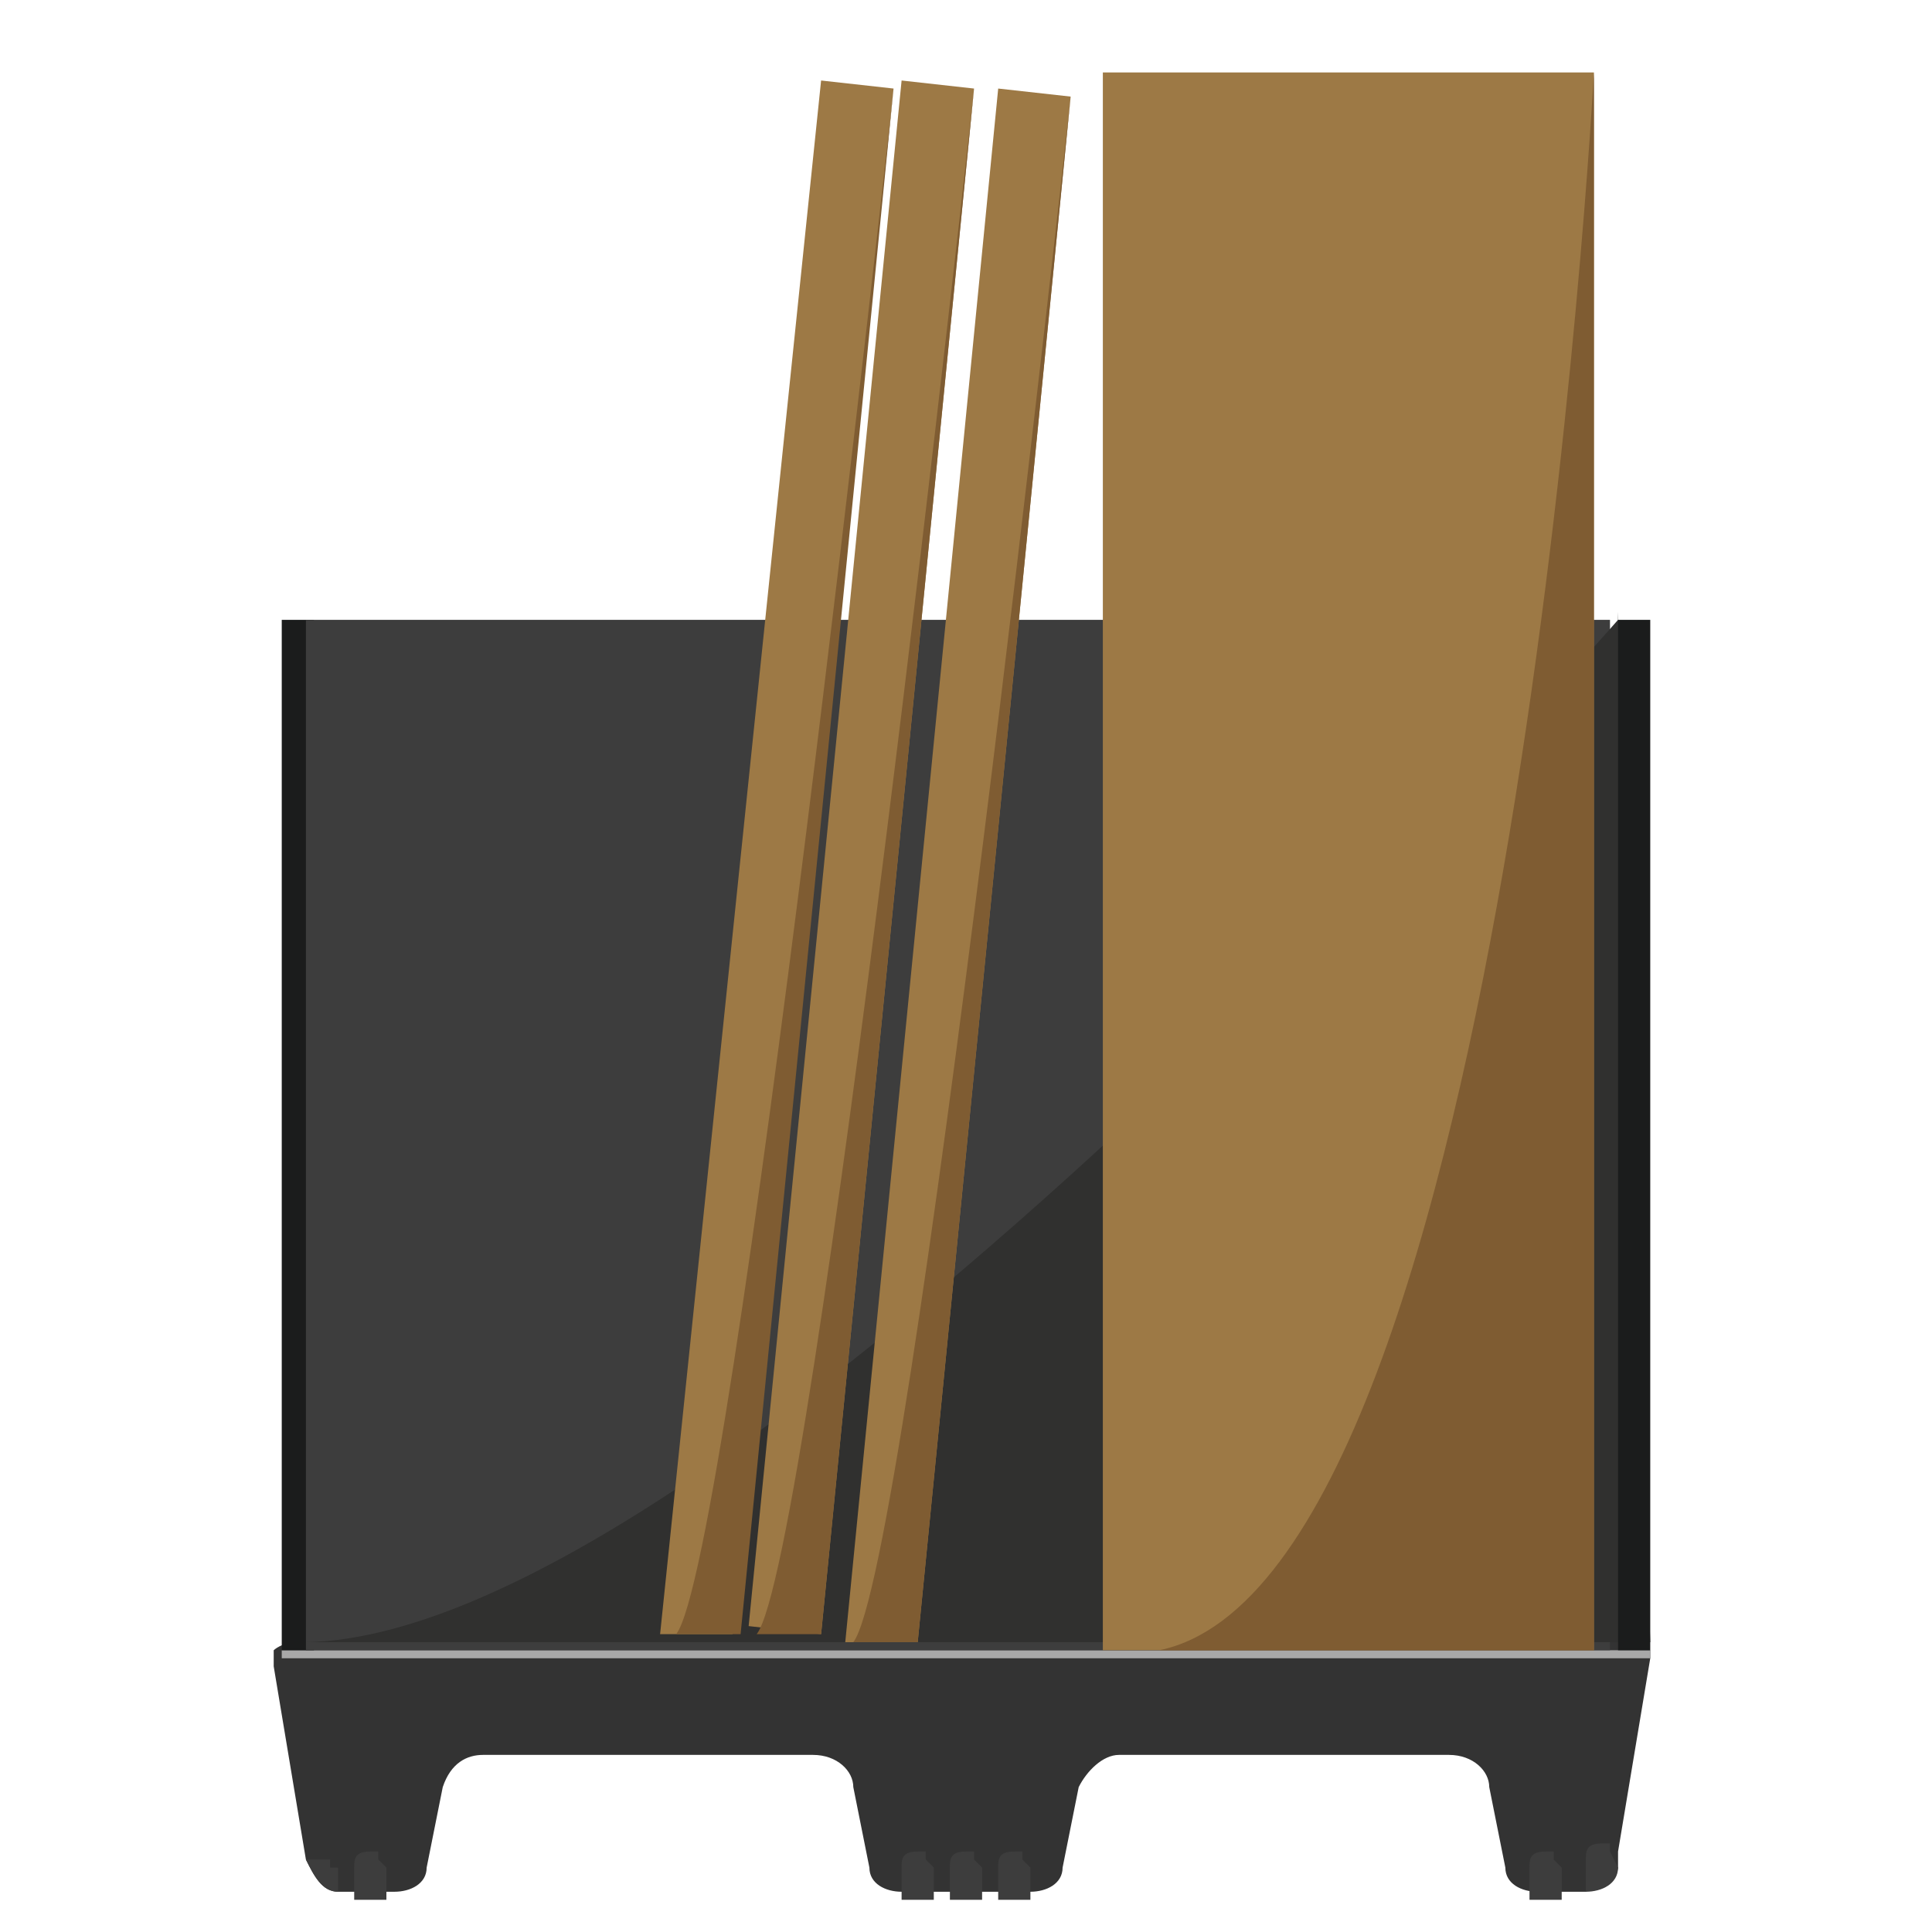
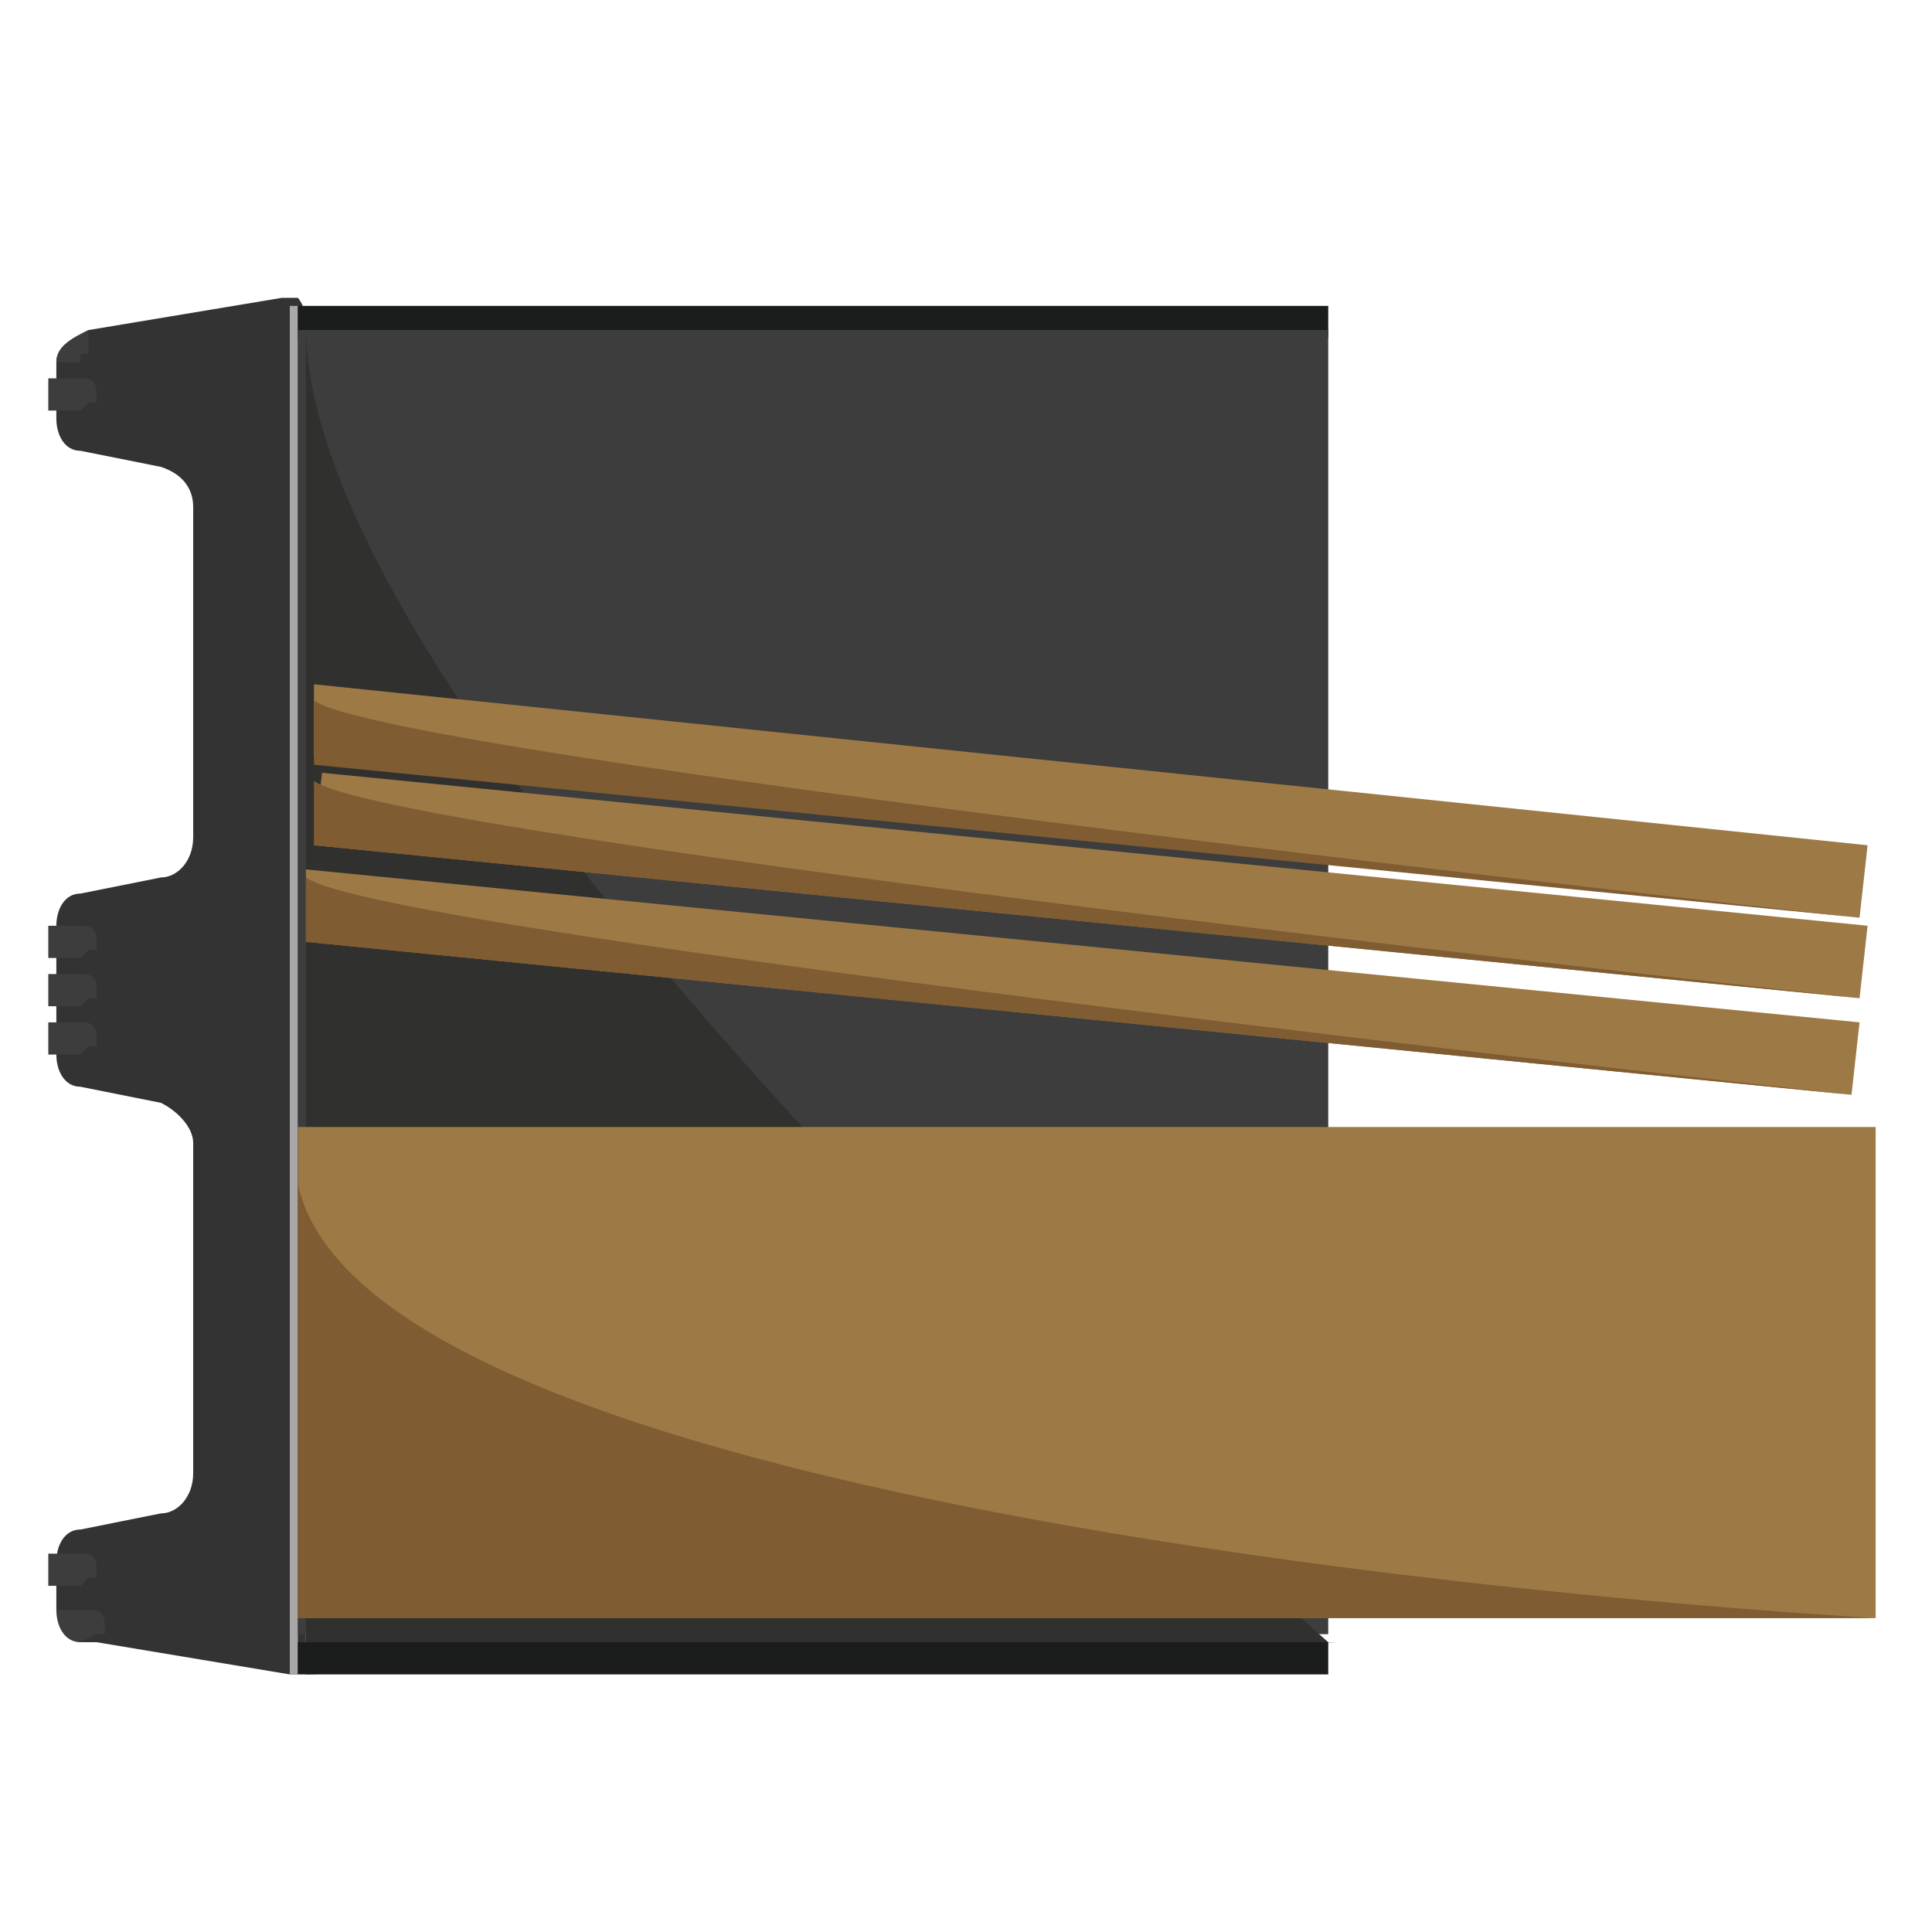
- <svg xmlns="http://www.w3.org/2000/svg" id="Layer_1" width="24" height="24" version="1.1" viewBox="0 0 24 24">
+ <svg xmlns="http://www.w3.org/2000/svg" id="Layer_1" version="1.1" viewBox="0 0 24 24">
  <defs>
    <style>
      .st0 {
        fill: #9d7945;
      }

      .st1 {
        fill: none;
      }

      .st2 {
        fill: #1b1c1c;
      }

      .st3 {
        fill: #333;
      }

      .st4 {
        fill: #a8a8a8;
      }

      .st5 {
        fill: #7f5c32;
      }

      .st6 {
        fill: #3d3d3d;
      }

      .st7 {
        fill: #30302f;
      }
    </style>
  </defs>
  <g>
-     <path class="st1" d="M12,20.3" />
-     <path class="st3" d="M20.5,20.6l-.4,2.4c0,0,0,.1,0,.2,0,.1-.2.2-.4.3,0,0,0,0-.1,0h-.5c-.2,0-.4-.1-.4-.3l-.2-1c0-.2-.2-.4-.5-.4h-4.1c-.2,0-.4.2-.5.4l-.2,1c0,.2-.2.3-.4.3h-1.6c-.2,0-.4-.1-.4-.3l-.2-1c0-.2-.2-.4-.5-.4h-4.1c-.2,0-.4.1-.5.4l-.2,1c0,.2-.2.3-.4.3h-.5c0,0-.1,0-.2,0-.2,0-.3-.2-.4-.4h0l-.4-2.4h0c0,0,0-.1,0-.2,0,0,.1-.1.3-.1h16.5c.1,0,.2,0,.3.1,0,0,0,0,0,.1,0,0,0,0,0,0Z" />
-     <path class="st4" d="M20.5,20.6H3.5s0,0,0-.1h17s0,0,0,.1h0Z" />
-     <path class="st6" d="M12.2,23.2v.4h-.4v-.4c0-.1,0-.2.2-.2s.1,0,.1,0c0,0,0,0,0,.1h0Z" />
-     <path class="st6" d="M11.6,23.2v.4h-.4v-.4c0-.1,0-.2.2-.2s.1,0,.1,0c0,0,0,0,0,.1Z" />
-     <path class="st6" d="M12.8,23.2v.4h-.4v-.4c0-.1,0-.2.2-.2s.1,0,.1,0c0,0,0,0,0,.1h0Z" />
-     <path class="st6" d="M4.2,23.2v.3c-.2,0-.3-.2-.4-.4,0,0,0,0,.2,0s.1,0,.1,0c0,0,0,0,0,.1h0Z" />
-     <path class="st6" d="M4.8,23.2v.4h-.4v-.4c0-.1,0-.2.2-.2s.1,0,.1,0c0,0,0,0,0,.1h0Z" />
-     <path class="st6" d="M19.4,23.2v.4h-.4v-.4c0-.1,0-.2.2-.2s.1,0,.1,0,0,0,0,.1h0Z" />
-     <path class="st6" d="M20.1,23.2h0c0,.2-.2.3-.4.3v-.4c0-.1,0-.2.2-.2s.1,0,.1,0,0,0,0,.1h0Z" />
-     <rect class="st2" x="3.5" y="7.7" width=".4" height="12.8" />
-     <rect class="st6" x="3.8" y="7.7" width="16.2" height="12.8" />
-     <path class="st7" d="M20.1,7.7S9.1,20.3,3.8,20.4h16.7l-.4-12.8s0,0,0,0Z" />
-     <rect class="st2" x="20.1" y="7.7" width=".4" height="12.8" />
+     <path class="st1" d="M3.9,12.3" />
+     <path class="st3" d="M3.6,20.8l-2.4-.4h-.2c-.1,0-.2-.2-.3-.4v-.6c0-.2.1-.4.3-.4l1-.2c.2,0,.4-.2.4-.5v-4.1c0-.2-.2-.4-.4-.5l-1-.2c-.2,0-.3-.2-.3-.4v-1.6c0-.2.1-.4.3-.4l1-.2c.2,0,.4-.2.4-.5v-4.1c0-.2-.1-.4-.4-.5l-1-.2c-.2,0-.3-.2-.3-.4v-.7c0-.2.2-.3.4-.4h0l2.4-.4h.2s.1.1.1.3v16.5c0,.1,0,.2-.1.3h-.1Z" />
+     <path class="st4" d="M3.6,20.8V3.8h.1v17h-.1Z" />
+     <path class="st6" d="M1,12.5h-.4v-.4h.4c.1,0,.2,0,.2.2s0,.1,0,.1h-.1l-.1.1Z" />
+     <path class="st6" d="M1,11.9h-.4v-.4h.4c.1,0,.2,0,.2.2s0,.1,0,.1h-.1l-.1.1Z" />
+     <path class="st6" d="M1,13.1h-.4v-.4h.4c.1,0,.2,0,.2.2s0,.1,0,.1h-.1l-.1.1Z" />
+     <path class="st6" d="M1,4.5h-.3c0-.2.2-.3.4-.4v.2c0,.2,0,.1,0,.1h-.1v.1Z" />
+     <path class="st6" d="M1,5.1h-.4v-.4h.4c.1,0,.2,0,.2.2s0,.1,0,.1h-.1l-.1.1Z" />
+     <path class="st6" d="M1,19.7h-.4v-.4h.4c.1,0,.2,0,.2.2s0,.1,0,.1h-.1l-.1.1Z" />
+     <path class="st6" d="M1,20.4h0c-.2,0-.3-.2-.3-.4h.4c.1,0,.2,0,.2.2s0,.1,0,.1h-.1l-.2.1Z" />
+     <rect class="st2" x="9.9" y="-2.4" width=".4" height="12.8" transform="translate(14.1 -6.1) rotate(90)" />
+     <rect class="st6" x="2" y="5.8" width="16.2" height="12.8" transform="translate(22.3 2.1) rotate(90)" />
+     <path class="st7" d="M16.5,20.4S3.9,9.4,3.8,4.1v16.7l12.8-.4h-.1Z" />
+     <rect class="st2" x="9.9" y="14.2" width=".4" height="12.8" transform="translate(30.7 10.5) rotate(90)" />
  </g>
  <g>
-     <rect class="st0" x="13.7" y=".9" width="6.1" height="19.6" />
-     <path class="st5" d="M19.8.9v19.6h-5.4c4.4-.9,5.4-19.6,5.4-19.6Z" />
+     <rect class="st0" x="10.45" y="7.25" width="6.1" height="19.6" transform="translate(30.55 3.55) rotate(90)" />
+     <path class="st5" d="M23.3,20.1H3.7v-5.4c.9,4.4,19.6,5.4,19.6,5.4Z" />
  </g>
  <g>
-     <polygon class="st0" points="13.3 1.2 11.4 20.4 10.5 20.4 12.4 1.1 13.3 1.2" />
-     <path class="st5" d="M13.3,1.2l-1.9,19.2h-.8c.7-.9,2.7-19.2,2.7-19.2Z" />
+     <polygon class="st0" points="23 13.6 3.8 11.7 3.8 10.8 23.1 12.7 23 13.6" />
+     <path class="st5" d="M23,13.6l-19.2-1.9v-.8c.9.7,19.2,2.7,19.2,2.7Z" />
  </g>
  <g>
-     <polygon class="st0" points="12.1 1.1 10.2 20.3 9.3 20.2 11.2 1 12.1 1.1" />
-     <path class="st5" d="M12.1,1.1l-1.9,19.2h-.8c.7-.9,2.7-19.2,2.7-19.2Z" />
+     <polygon class="st0" points="23.1 12.4 3.9 10.5 4 9.6 23.2 11.5 23.1 12.4" />
+     <path class="st5" d="M23.1,12.4l-19.2-1.9v-.8c.9.7,19.2,2.7,19.2,2.7Z" />
  </g>
  <g>
-     <polygon class="st0" points="11.1 1.1 9.1 20.3 8.2 20.3 10.2 1 11.1 1.1" />
-     <path class="st5" d="M11.1,1.1l-1.9,19.2h-.8c.7-.9,2.7-19.2,2.7-19.2Z" />
+     <polygon class="st0" points="23.1 11.4 3.9 9.4 3.9 8.5 23.2 10.5 23.1 11.4" />
+     <path class="st5" d="M23.1,11.4l-19.2-1.9v-.8c.9.7,19.2,2.7,19.2,2.7Z" />
  </g>
</svg>
